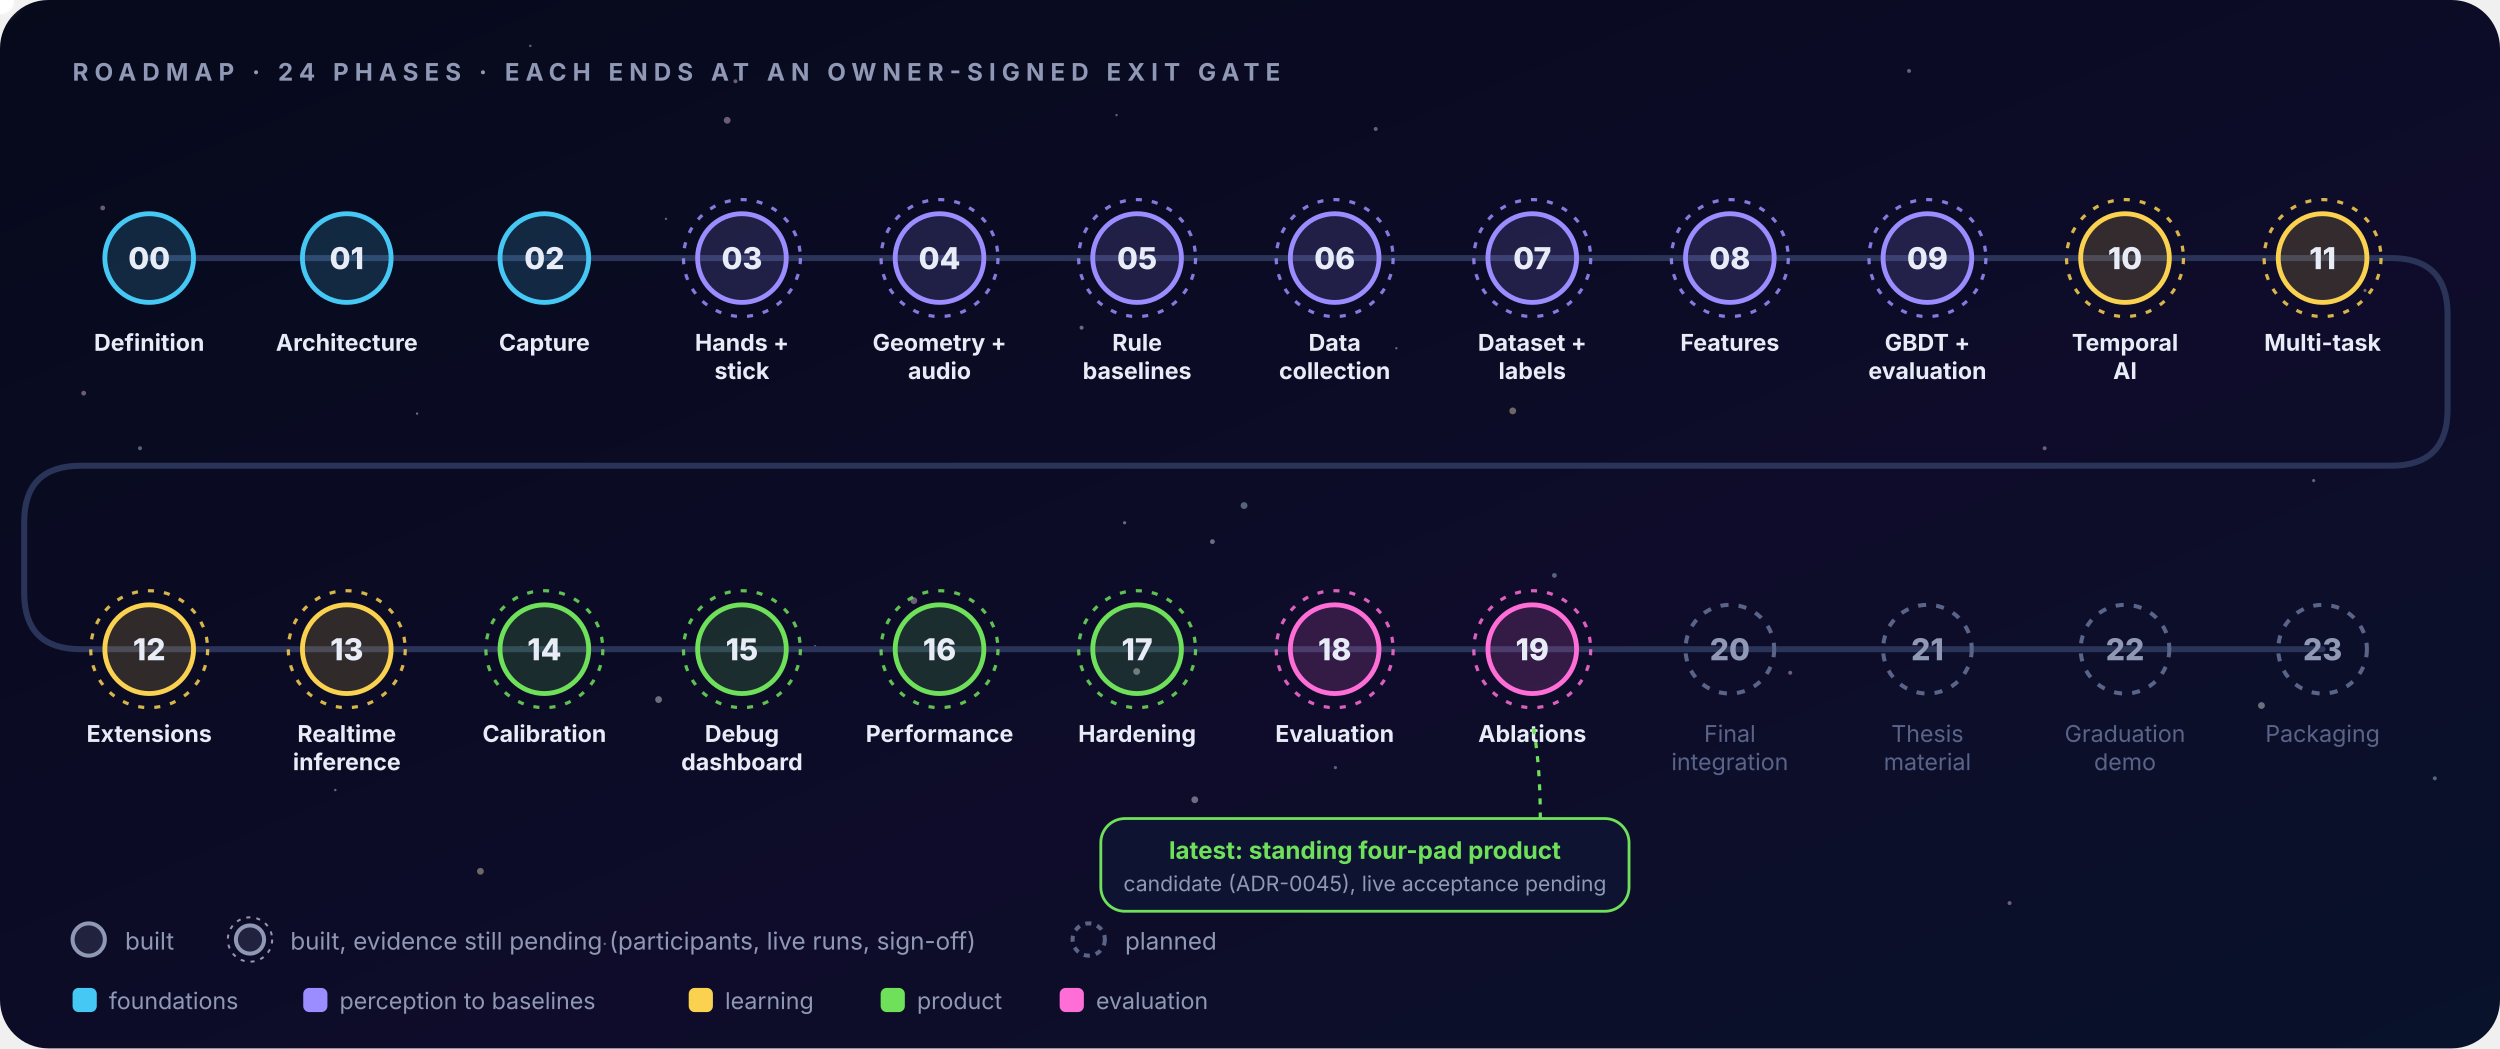
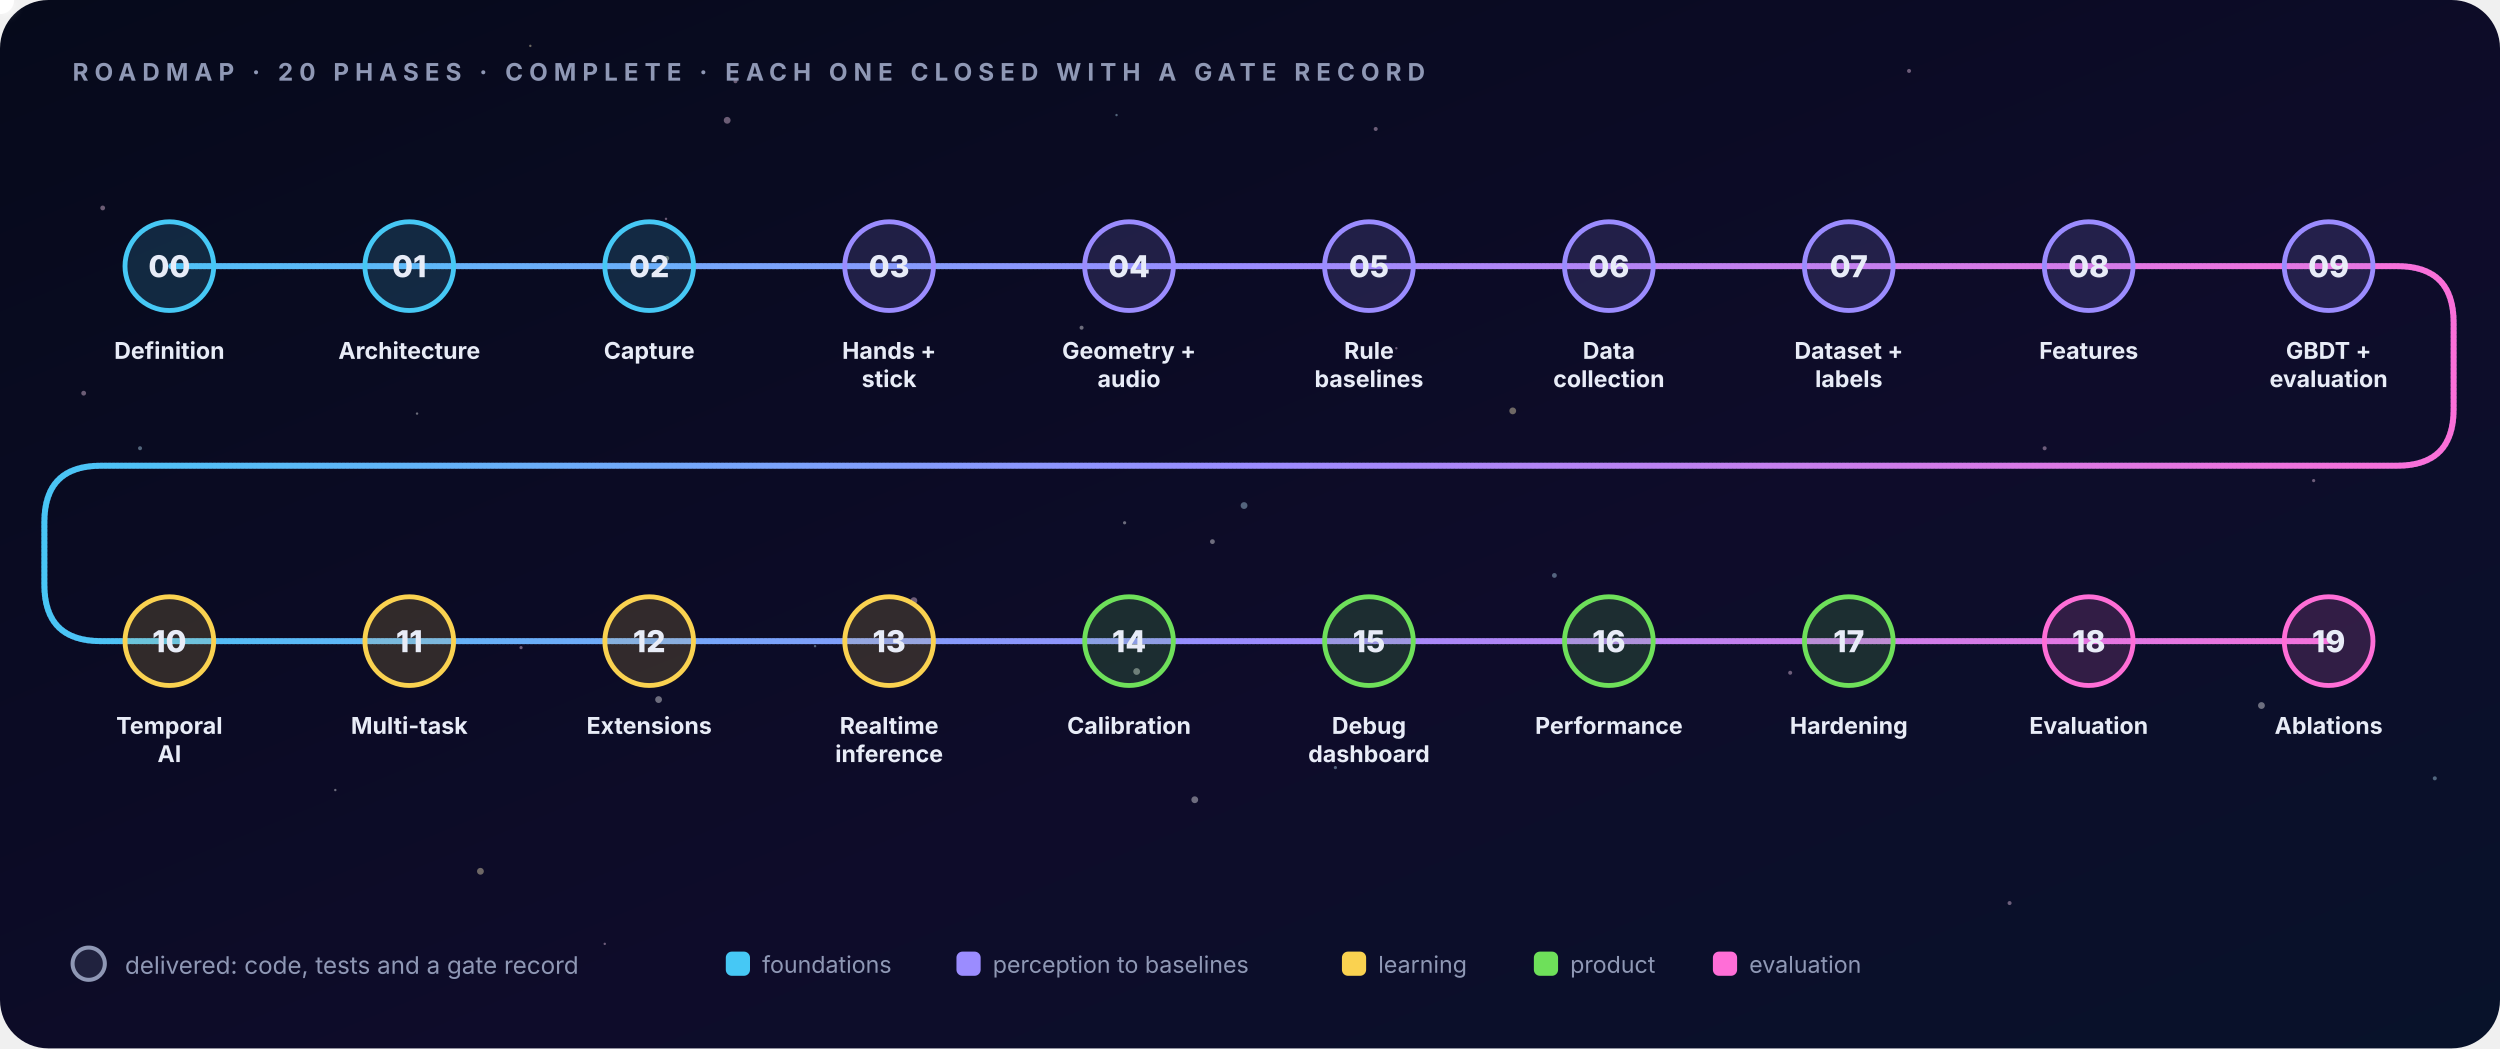
<svg xmlns="http://www.w3.org/2000/svg" width="1240" height="520" viewBox="0 0 1240 520" role="img" aria-labelledby="t d">
  <defs>
    <clipPath id="round">
      <rect width="1240" height="520" rx="24" />
    </clipPath>
    <linearGradient id="bg" x1="0" y1="0" x2="1" y2="1">
      <stop offset="0" stop-color="#060a1b" />
      <stop offset=".6" stop-color="#0e0c2a" />
      <stop offset="1" stop-color="#08122a" />
    </linearGradient>
    <filter id="dot" x="-300%" y="-300%" width="700%" height="700%">
      <feGaussianBlur stdDeviation="2.4" result="b" />
      <feMerge>
        <feMergeNode in="b" />
        <feMergeNode in="SourceGraphic" />
      </feMerge>
    </filter>
+     <linearGradient id="lit" gradientUnits="userSpaceOnUse" x1="0" y1="0" x2="1240" y2="0">
+       <stop offset="0" stop-color="#46c8f5" />
+       <stop offset=".5" stop-color="#9b8cff" />
+       <stop offset="1" stop-color="#ff6ed7" />
+     </linearGradient>
  </defs>
  <style>
text{font-family:'Segoe UI','SF Pro Display',Inter,system-ui,-apple-system,Roboto,'Helvetica Neue',Arial,sans-serif}
.mono{font-family:ui-monospace,'SF Mono','Cascadia Mono',Consolas,Menlo,'DejaVu Sans Mono',monospace}
.b{font-weight:700} .bb{font-weight:800}
@media (prefers-reduced-motion:reduce){*{animation:none!important}}
@keyframes tw{0%,100%{opacity:.18}50%{opacity:1}} .s{animation:tw 3s ease-in-out infinite;opacity:.4}</style>
  <rect x="0" y="0" width="1240" height="520" rx="24" fill="url(#bg)" />
  <g clip-path="url(#round)">
    <circle class="s" cx="404.27" cy="320.49" r="0.6" fill="#bfe9ff" style="animation-duration:3.07s;animation-delay:-0.93s" />
    <circle class="s" cx="330.34" cy="108.54" r="0.6" fill="#ffd6f5" style="animation-duration:4.16s;animation-delay:-3.03s" />
    <circle class="s" cx="1147.57" cy="238.38" r="0.8" fill="#ffd6f5" style="animation-duration:3.35s;animation-delay:-1s" />
    <circle class="s" cx="750.32" cy="203.8" r="1.7" fill="#fff2c2" style="animation-duration:2.83s;animation-delay:-0.89s" />
    <circle class="s" cx="553.8" cy="57.08" r="0.6" fill="#bfe9ff" style="animation-duration:3.02s;animation-delay:-0.89s" />
    <circle class="s" cx="996.75" cy="447.92" r="1" fill="#ffd6f5" style="animation-duration:3.18s;animation-delay:-0.1s" />
    <circle class="s" cx="263.04" cy="22.75" r="0.6" fill="#fff2c2" style="animation-duration:3.02s;animation-delay:-1.77s" />
    <circle class="s" cx="592.6" cy="396.67" r="1.7" fill="#ffffff" style="animation-duration:5s;animation-delay:-1.77s" />
    <circle class="s" cx="258.44" cy="321.23" r="0.8" fill="#ffd6f5" style="animation-duration:4.1s;animation-delay:-2.86s" />
    <circle class="s" cx="326.66" cy="346.99" r="1.7" fill="#ffffff" style="animation-duration:4.73s;animation-delay:-1.55s" />
    <circle class="s" cx="50.94" cy="103.14" r="1.2" fill="#ffd6f5" style="animation-duration:3.28s;animation-delay:-5.04s" />
    <circle class="s" cx="1173.05" cy="144.06" r="0.8" fill="#fff2c2" style="animation-duration:5.44s;animation-delay:-3s" />
    <circle class="s" cx="299.96" cy="468.15" r="0.6" fill="#ffd6f5" style="animation-duration:2.9s;animation-delay:-3.75s" />
    <circle class="s" cx="1014.14" cy="222.34" r="1" fill="#ffd6f5" style="animation-duration:3.23s;animation-delay:-3.21s" />
    <circle class="s" cx="770.98" cy="285.42" r="1.2" fill="#bfe9ff" style="animation-duration:2.22s;animation-delay:-5.09s" />
    <circle class="s" cx="563.78" cy="333.07" r="1.7" fill="#ffffff" style="animation-duration:5.48s;animation-delay:-5.71s" />
    <circle class="s" cx="69.46" cy="222.32" r="1" fill="#bfe9ff" style="animation-duration:3.02s;animation-delay:-3.59s" />
    <circle class="s" cx="1121.68" cy="349.94" r="1.7" fill="#ffffff" style="animation-duration:4.94s;animation-delay:-3.56s" />
    <circle class="s" cx="360.68" cy="59.67" r="1.7" fill="#ffd6f5" style="animation-duration:4.62s;animation-delay:-1.71s" />
    <circle class="s" cx="887.93" cy="333.69" r="1" fill="#ffd6f5" style="animation-duration:3.44s;animation-delay:-2.45s" />
    <circle class="s" cx="453.29" cy="297.92" r="1.7" fill="#ffd6f5" style="animation-duration:3.69s;animation-delay:-2.82s" />
    <circle class="s" cx="617.05" cy="250.75" r="1.7" fill="#bfe9ff" style="animation-duration:4.84s;animation-delay:-2.62s" />
    <circle class="s" cx="557.8" cy="259.3" r="0.8" fill="#ffffff" style="animation-duration:4.23s;animation-delay:-0.77s" />
    <circle class="s" cx="662.36" cy="380.73" r="0.8" fill="#bfe9ff" style="animation-duration:2.68s;animation-delay:-5.33s" />
    <circle class="s" cx="1207.66" cy="386.05" r="1" fill="#bfe9ff" style="animation-duration:2.67s;animation-delay:-2.89s" />
    <circle class="s" cx="166.31" cy="391.86" r="0.6" fill="#ffffff" style="animation-duration:5.39s;animation-delay:-2.88s" />
    <circle class="s" cx="41.5" cy="195.02" r="1.2" fill="#ffd6f5" style="animation-duration:2.56s;animation-delay:-1.64s" />
    <circle class="s" cx="692.58" cy="172.73" r="0.6" fill="#ffd6f5" style="animation-duration:4.54s;animation-delay:-2.18s" />
    <circle class="s" cx="238.29" cy="432.16" r="1.7" fill="#fff2c2" style="animation-duration:4.73s;animation-delay:-5.22s" />
    <circle class="s" cx="364.79" cy="40.31" r="1" fill="#ffd6f5" style="animation-duration:3.47s;animation-delay:-3.38s" />
    <circle class="s" cx="946.89" cy="35.18" r="1" fill="#ffd6f5" style="animation-duration:4.89s;animation-delay:-1.38s" />
    <circle class="s" cx="536.46" cy="162.54" r="1" fill="#ffffff" style="animation-duration:4.6s;animation-delay:-2.95s" />
    <circle class="s" cx="330.75" cy="128.1" r="1.2" fill="#fff2c2" style="animation-duration:4.92s;animation-delay:-4.47s" />
    <circle class="s" cx="682.35" cy="63.97" r="1" fill="#ffd6f5" style="animation-duration:5.3s;animation-delay:-4.81s" />
    <circle class="s" cx="601.36" cy="268.65" r="1.2" fill="#ffffff" style="animation-duration:5.17s;animation-delay:-1.52s" />
    <circle class="s" cx="206.86" cy="205.14" r="0.6" fill="#ffffff" style="animation-duration:2.2s;animation-delay:-5.18s" />
  </g>
-   <text x="36" y="40" font-size="12" fill="#8f98b5" text-anchor="start" class="b" letter-spacing="3">ROADMAP  ·  24 PHASES  ·  EACH ENDS AT AN OWNER-SIGNED EXIT GATE</text>
-   <path d="M74 128H1152H1186Q1214 128 1214 156V203.0Q1214 231.0 1186 231.0H40Q12 231.0 12 259.0V294Q12 322 40 322H74H1152" stroke="#2a3358" stroke-width="3" fill="none" stroke-linecap="round" stroke-linejoin="round" />
-   <circle cx="74" cy="128" r="22" fill="#46c8f5" fill-opacity=".16" stroke="#46c8f5" stroke-width="2.4" />
-   <text x="74" y="133.5" font-size="15" fill="#e8ecf7" text-anchor="middle" class="bb">00</text>
-   <text x="74" y="174" font-size="11.5" fill="#e8ecf7" text-anchor="middle" class="b">Definition</text>
-   <circle cx="172" cy="128" r="22" fill="#46c8f5" fill-opacity=".16" stroke="#46c8f5" stroke-width="2.4" />
-   <text x="172" y="133.5" font-size="15" fill="#e8ecf7" text-anchor="middle" class="bb">01</text>
-   <text x="172" y="174" font-size="11.5" fill="#e8ecf7" text-anchor="middle" class="b">Architecture</text>
-   <circle cx="270" cy="128" r="22" fill="#46c8f5" fill-opacity=".16" stroke="#46c8f5" stroke-width="2.4" />
-   <text x="270" y="133.5" font-size="15" fill="#e8ecf7" text-anchor="middle" class="bb">02</text>
-   <text x="270" y="174" font-size="11.5" fill="#e8ecf7" text-anchor="middle" class="b">Capture</text>
-   <circle cx="368" cy="128" r="22" fill="#9b8cff" fill-opacity=".16" stroke="#9b8cff" stroke-width="2.4" />
-   <circle cx="368" cy="128" r="29" fill="none" stroke="#9b8cff" stroke-width="1.6" stroke-dasharray="3 5" opacity=".85">
-     <animateTransform attributeName="transform" type="rotate" from="0 368 128" to="360 368 128" dur="14s" repeatCount="indefinite" />
-   </circle>
-   <text x="368" y="133.5" font-size="15" fill="#e8ecf7" text-anchor="middle" class="bb">03</text>
-   <text x="368" y="174" font-size="11.5" fill="#e8ecf7" text-anchor="middle" class="b">Hands +</text>
-   <text x="368" y="188" font-size="11.5" fill="#e8ecf7" text-anchor="middle" class="b">stick</text>
-   <circle cx="466" cy="128" r="22" fill="#9b8cff" fill-opacity=".16" stroke="#9b8cff" stroke-width="2.4" />
-   <circle cx="466" cy="128" r="29" fill="none" stroke="#9b8cff" stroke-width="1.6" stroke-dasharray="3 5" opacity=".85">
-     <animateTransform attributeName="transform" type="rotate" from="0 466 128" to="360 466 128" dur="14s" repeatCount="indefinite" />
-   </circle>
-   <text x="466" y="133.5" font-size="15" fill="#e8ecf7" text-anchor="middle" class="bb">04</text>
-   <text x="466" y="174" font-size="11.5" fill="#e8ecf7" text-anchor="middle" class="b">Geometry +</text>
-   <text x="466" y="188" font-size="11.5" fill="#e8ecf7" text-anchor="middle" class="b">audio</text>
-   <circle cx="564" cy="128" r="22" fill="#9b8cff" fill-opacity=".16" stroke="#9b8cff" stroke-width="2.4" />
-   <circle cx="564" cy="128" r="29" fill="none" stroke="#9b8cff" stroke-width="1.6" stroke-dasharray="3 5" opacity=".85">
-     <animateTransform attributeName="transform" type="rotate" from="0 564 128" to="360 564 128" dur="14s" repeatCount="indefinite" />
-   </circle>
-   <text x="564" y="133.5" font-size="15" fill="#e8ecf7" text-anchor="middle" class="bb">05</text>
-   <text x="564" y="174" font-size="11.5" fill="#e8ecf7" text-anchor="middle" class="b">Rule</text>
-   <text x="564" y="188" font-size="11.5" fill="#e8ecf7" text-anchor="middle" class="b">baselines</text>
-   <circle cx="662" cy="128" r="22" fill="#9b8cff" fill-opacity=".16" stroke="#9b8cff" stroke-width="2.4" />
-   <circle cx="662" cy="128" r="29" fill="none" stroke="#9b8cff" stroke-width="1.6" stroke-dasharray="3 5" opacity=".85">
-     <animateTransform attributeName="transform" type="rotate" from="0 662 128" to="360 662 128" dur="14s" repeatCount="indefinite" />
-   </circle>
-   <text x="662" y="133.5" font-size="15" fill="#e8ecf7" text-anchor="middle" class="bb">06</text>
-   <text x="662" y="174" font-size="11.5" fill="#e8ecf7" text-anchor="middle" class="b">Data</text>
-   <text x="662" y="188" font-size="11.5" fill="#e8ecf7" text-anchor="middle" class="b">collection</text>
-   <circle cx="760" cy="128" r="22" fill="#9b8cff" fill-opacity=".16" stroke="#9b8cff" stroke-width="2.4" />
-   <circle cx="760" cy="128" r="29" fill="none" stroke="#9b8cff" stroke-width="1.6" stroke-dasharray="3 5" opacity=".85">
-     <animateTransform attributeName="transform" type="rotate" from="0 760 128" to="360 760 128" dur="14s" repeatCount="indefinite" />
-   </circle>
-   <text x="760" y="133.5" font-size="15" fill="#e8ecf7" text-anchor="middle" class="bb">07</text>
-   <text x="760" y="174" font-size="11.5" fill="#e8ecf7" text-anchor="middle" class="b">Dataset +</text>
-   <text x="760" y="188" font-size="11.5" fill="#e8ecf7" text-anchor="middle" class="b">labels</text>
-   <circle cx="858" cy="128" r="22" fill="#9b8cff" fill-opacity=".16" stroke="#9b8cff" stroke-width="2.4" />
-   <circle cx="858" cy="128" r="29" fill="none" stroke="#9b8cff" stroke-width="1.6" stroke-dasharray="3 5" opacity=".85">
-     <animateTransform attributeName="transform" type="rotate" from="0 858 128" to="360 858 128" dur="14s" repeatCount="indefinite" />
-   </circle>
-   <text x="858" y="133.5" font-size="15" fill="#e8ecf7" text-anchor="middle" class="bb">08</text>
-   <text x="858" y="174" font-size="11.5" fill="#e8ecf7" text-anchor="middle" class="b">Features</text>
-   <circle cx="956" cy="128" r="22" fill="#9b8cff" fill-opacity=".16" stroke="#9b8cff" stroke-width="2.4" />
-   <circle cx="956" cy="128" r="29" fill="none" stroke="#9b8cff" stroke-width="1.6" stroke-dasharray="3 5" opacity=".85">
-     <animateTransform attributeName="transform" type="rotate" from="0 956 128" to="360 956 128" dur="14s" repeatCount="indefinite" />
-   </circle>
-   <text x="956" y="133.5" font-size="15" fill="#e8ecf7" text-anchor="middle" class="bb">09</text>
-   <text x="956" y="174" font-size="11.5" fill="#e8ecf7" text-anchor="middle" class="b">GBDT +</text>
-   <text x="956" y="188" font-size="11.5" fill="#e8ecf7" text-anchor="middle" class="b">evaluation</text>
-   <circle cx="1054" cy="128" r="22" fill="#fad250" fill-opacity=".16" stroke="#fad250" stroke-width="2.4" />
-   <circle cx="1054" cy="128" r="29" fill="none" stroke="#fad250" stroke-width="1.6" stroke-dasharray="3 5" opacity=".85">
-     <animateTransform attributeName="transform" type="rotate" from="0 1054 128" to="360 1054 128" dur="14s" repeatCount="indefinite" />
-   </circle>
-   <text x="1054" y="133.5" font-size="15" fill="#e8ecf7" text-anchor="middle" class="bb">10</text>
-   <text x="1054" y="174" font-size="11.5" fill="#e8ecf7" text-anchor="middle" class="b">Temporal</text>
-   <text x="1054" y="188" font-size="11.5" fill="#e8ecf7" text-anchor="middle" class="b">AI</text>
-   <circle cx="1152" cy="128" r="22" fill="#fad250" fill-opacity=".16" stroke="#fad250" stroke-width="2.4" />
-   <circle cx="1152" cy="128" r="29" fill="none" stroke="#fad250" stroke-width="1.6" stroke-dasharray="3 5" opacity=".85">
-     <animateTransform attributeName="transform" type="rotate" from="0 1152 128" to="360 1152 128" dur="14s" repeatCount="indefinite" />
-   </circle>
-   <text x="1152" y="133.5" font-size="15" fill="#e8ecf7" text-anchor="middle" class="bb">11</text>
-   <text x="1152" y="174" font-size="11.5" fill="#e8ecf7" text-anchor="middle" class="b">Multi-task</text>
-   <circle cx="74" cy="322" r="22" fill="#fad250" fill-opacity=".16" stroke="#fad250" stroke-width="2.4" />
-   <circle cx="74" cy="322" r="29" fill="none" stroke="#fad250" stroke-width="1.6" stroke-dasharray="3 5" opacity=".85">
-     <animateTransform attributeName="transform" type="rotate" from="0 74 322" to="360 74 322" dur="14s" repeatCount="indefinite" />
-   </circle>
-   <text x="74" y="327.5" font-size="15" fill="#e8ecf7" text-anchor="middle" class="bb">12</text>
-   <text x="74" y="368" font-size="11.5" fill="#e8ecf7" text-anchor="middle" class="b">Extensions</text>
-   <circle cx="172" cy="322" r="22" fill="#fad250" fill-opacity=".16" stroke="#fad250" stroke-width="2.4" />
-   <circle cx="172" cy="322" r="29" fill="none" stroke="#fad250" stroke-width="1.6" stroke-dasharray="3 5" opacity=".85">
-     <animateTransform attributeName="transform" type="rotate" from="0 172 322" to="360 172 322" dur="14s" repeatCount="indefinite" />
-   </circle>
-   <text x="172" y="327.5" font-size="15" fill="#e8ecf7" text-anchor="middle" class="bb">13</text>
-   <text x="172" y="368" font-size="11.5" fill="#e8ecf7" text-anchor="middle" class="b">Realtime</text>
-   <text x="172" y="382" font-size="11.5" fill="#e8ecf7" text-anchor="middle" class="b">inference</text>
-   <circle cx="270" cy="322" r="22" fill="#6ee05a" fill-opacity=".16" stroke="#6ee05a" stroke-width="2.4" />
-   <circle cx="270" cy="322" r="29" fill="none" stroke="#6ee05a" stroke-width="1.6" stroke-dasharray="3 5" opacity=".85">
-     <animateTransform attributeName="transform" type="rotate" from="0 270 322" to="360 270 322" dur="14s" repeatCount="indefinite" />
-   </circle>
-   <text x="270" y="327.5" font-size="15" fill="#e8ecf7" text-anchor="middle" class="bb">14</text>
-   <text x="270" y="368" font-size="11.5" fill="#e8ecf7" text-anchor="middle" class="b">Calibration</text>
-   <circle cx="368" cy="322" r="22" fill="#6ee05a" fill-opacity=".16" stroke="#6ee05a" stroke-width="2.4" />
-   <circle cx="368" cy="322" r="29" fill="none" stroke="#6ee05a" stroke-width="1.6" stroke-dasharray="3 5" opacity=".85">
-     <animateTransform attributeName="transform" type="rotate" from="0 368 322" to="360 368 322" dur="14s" repeatCount="indefinite" />
-   </circle>
-   <text x="368" y="327.5" font-size="15" fill="#e8ecf7" text-anchor="middle" class="bb">15</text>
-   <text x="368" y="368" font-size="11.5" fill="#e8ecf7" text-anchor="middle" class="b">Debug</text>
-   <text x="368" y="382" font-size="11.5" fill="#e8ecf7" text-anchor="middle" class="b">dashboard</text>
-   <circle cx="466" cy="322" r="22" fill="#6ee05a" fill-opacity=".16" stroke="#6ee05a" stroke-width="2.4" />
-   <circle cx="466" cy="322" r="29" fill="none" stroke="#6ee05a" stroke-width="1.6" stroke-dasharray="3 5" opacity=".85">
-     <animateTransform attributeName="transform" type="rotate" from="0 466 322" to="360 466 322" dur="14s" repeatCount="indefinite" />
-   </circle>
-   <text x="466" y="327.5" font-size="15" fill="#e8ecf7" text-anchor="middle" class="bb">16</text>
-   <text x="466" y="368" font-size="11.5" fill="#e8ecf7" text-anchor="middle" class="b">Performance</text>
-   <circle cx="564" cy="322" r="22" fill="#6ee05a" fill-opacity=".16" stroke="#6ee05a" stroke-width="2.4" />
-   <circle cx="564" cy="322" r="29" fill="none" stroke="#6ee05a" stroke-width="1.6" stroke-dasharray="3 5" opacity=".85">
-     <animateTransform attributeName="transform" type="rotate" from="0 564 322" to="360 564 322" dur="14s" repeatCount="indefinite" />
-   </circle>
-   <text x="564" y="327.5" font-size="15" fill="#e8ecf7" text-anchor="middle" class="bb">17</text>
-   <text x="564" y="368" font-size="11.5" fill="#e8ecf7" text-anchor="middle" class="b">Hardening</text>
-   <circle cx="662" cy="322" r="22" fill="#ff6ed7" fill-opacity=".16" stroke="#ff6ed7" stroke-width="2.4" />
-   <circle cx="662" cy="322" r="29" fill="none" stroke="#ff6ed7" stroke-width="1.6" stroke-dasharray="3 5" opacity=".85">
-     <animateTransform attributeName="transform" type="rotate" from="0 662 322" to="360 662 322" dur="14s" repeatCount="indefinite" />
-   </circle>
-   <text x="662" y="327.5" font-size="15" fill="#e8ecf7" text-anchor="middle" class="bb">18</text>
-   <text x="662" y="368" font-size="11.5" fill="#e8ecf7" text-anchor="middle" class="b">Evaluation</text>
-   <circle cx="760" cy="322" r="22" fill="#ff6ed7" fill-opacity=".16" stroke="#ff6ed7" stroke-width="2.4" />
-   <circle cx="760" cy="322" r="29" fill="none" stroke="#ff6ed7" stroke-width="1.6" stroke-dasharray="3 5" opacity=".85">
-     <animateTransform attributeName="transform" type="rotate" from="0 760 322" to="360 760 322" dur="14s" repeatCount="indefinite" />
-   </circle>
-   <text x="760" y="327.5" font-size="15" fill="#e8ecf7" text-anchor="middle" class="bb">19</text>
-   <text x="760" y="368" font-size="11.5" fill="#e8ecf7" text-anchor="middle" class="b">Ablations</text>
-   <circle cx="858" cy="322" r="22" fill="none" stroke="#5a6488" stroke-width="2" stroke-dasharray="4 5">
-     <animate attributeName="opacity" values=".45;.9;.45" dur="3.6s" begin="0s" repeatCount="indefinite" />
-   </circle>
-   <text x="858" y="327.5" font-size="15" fill="#8f98b5" text-anchor="middle" class="bb">20</text>
-   <text x="858" y="368" font-size="11.5" fill="#5a6488" text-anchor="middle">Final</text>
-   <text x="858" y="382" font-size="11.5" fill="#5a6488" text-anchor="middle">integration</text>
-   <circle cx="956" cy="322" r="22" fill="none" stroke="#5a6488" stroke-width="2" stroke-dasharray="4 5">
-     <animate attributeName="opacity" values=".45;.9;.45" dur="3.6s" begin="0.5s" repeatCount="indefinite" />
-   </circle>
-   <text x="956" y="327.5" font-size="15" fill="#8f98b5" text-anchor="middle" class="bb">21</text>
-   <text x="956" y="368" font-size="11.5" fill="#5a6488" text-anchor="middle">Thesis</text>
-   <text x="956" y="382" font-size="11.5" fill="#5a6488" text-anchor="middle">material</text>
-   <circle cx="1054" cy="322" r="22" fill="none" stroke="#5a6488" stroke-width="2" stroke-dasharray="4 5">
-     <animate attributeName="opacity" values=".45;.9;.45" dur="3.6s" begin="1s" repeatCount="indefinite" />
-   </circle>
-   <text x="1054" y="327.5" font-size="15" fill="#8f98b5" text-anchor="middle" class="bb">22</text>
-   <text x="1054" y="368" font-size="11.5" fill="#5a6488" text-anchor="middle">Graduation</text>
-   <text x="1054" y="382" font-size="11.5" fill="#5a6488" text-anchor="middle">demo</text>
-   <circle cx="1152" cy="322" r="22" fill="none" stroke="#5a6488" stroke-width="2" stroke-dasharray="4 5">
-     <animate attributeName="opacity" values=".45;.9;.45" dur="3.6s" begin="1.5s" repeatCount="indefinite" />
-   </circle>
-   <text x="1152" y="327.5" font-size="15" fill="#8f98b5" text-anchor="middle" class="bb">23</text>
-   <text x="1152" y="368" font-size="11.5" fill="#5a6488" text-anchor="middle">Packaging</text>
+   <text x="36" y="40" font-size="12" fill="#8f98b5" text-anchor="start" class="b" letter-spacing="3">ROADMAP  ·  20 PHASES  ·  COMPLETE  ·  EACH ONE CLOSED WITH A GATE RECORD</text>
+   <path d="M84 132H1155H1189Q1217 132 1217 160V203.0Q1217 231.0 1189 231.0H50Q22 231.0 22 259.0V290Q22 318 50 318H84H1155" stroke="#2a3358" stroke-width="3" fill="none" stroke-linecap="round" stroke-linejoin="round" />
+   <path d="M84 132H1155H1189Q1217 132 1217 160V203.0Q1217 231.0 1189 231.0H50Q22 231.0 22 259.0V290Q22 318 50 318H84H1155" stroke="url(#lit)" stroke-width="3" fill="none" stroke-linecap="round" stroke-linejoin="round" pathLength="1" stroke-dasharray="1 1" stroke-dashoffset="1">
+     <animate attributeName="stroke-dashoffset" dur="16s" repeatCount="indefinite" keyTimes="0;.7;.97;1" values="1;0;0;1" />
+   </path>
+   <circle cx="84" cy="132" r="22" fill="#46c8f5" fill-opacity=".16" stroke="#46c8f5" stroke-width="2.4" />
+   <circle cx="84" cy="132" r="22" fill="#46c8f5" fill-opacity=".42" opacity="0">
+     <animate attributeName="opacity" dur="16s" repeatCount="indefinite" keyTimes="0;0;0.02;0.97;0.99;1" values="0;0;1;1;0;0" />
+   </circle>
+   <circle cx="84" cy="132" r="22" fill="none" stroke="#46c8f5" stroke-width="2" opacity="0">
+     <animate attributeName="r" dur="16s" repeatCount="indefinite" keyTimes="0;0;0;0.06;1" values="22;22;22;40;40" />
+     <animate attributeName="opacity" dur="16s" repeatCount="indefinite" keyTimes="0;0;0;0.06;1" values="0;0;0.9;0;0" />
+   </circle>
+   <text x="84" y="137.5" font-size="15" fill="#e8ecf7" text-anchor="middle" class="bb">00</text>
+   <text x="84" y="178" font-size="11.5" fill="#e8ecf7" text-anchor="middle" class="b">Definition</text>
+   <circle cx="203" cy="132" r="22" fill="#46c8f5" fill-opacity=".16" stroke="#46c8f5" stroke-width="2.4" />
+   <circle cx="203" cy="132" r="22" fill="#46c8f5" fill-opacity=".42" opacity="0">
+     <animate attributeName="opacity" dur="16s" repeatCount="indefinite" keyTimes="0;0.02;0.04;0.97;0.99;1" values="0;0;1;1;0;0" />
+   </circle>
+   <circle cx="203" cy="132" r="22" fill="none" stroke="#46c8f5" stroke-width="2" opacity="0">
+     <animate attributeName="r" dur="16s" repeatCount="indefinite" keyTimes="0;0.02;0.02;0.08;1" values="22;22;22;40;40" />
+     <animate attributeName="opacity" dur="16s" repeatCount="indefinite" keyTimes="0;0.02;0.02;0.08;1" values="0;0;0.9;0;0" />
+   </circle>
+   <text x="203" y="137.5" font-size="15" fill="#e8ecf7" text-anchor="middle" class="bb">01</text>
+   <text x="203" y="178" font-size="11.5" fill="#e8ecf7" text-anchor="middle" class="b">Architecture</text>
+   <circle cx="322" cy="132" r="22" fill="#46c8f5" fill-opacity=".16" stroke="#46c8f5" stroke-width="2.4" />
+   <circle cx="322" cy="132" r="22" fill="#46c8f5" fill-opacity=".42" opacity="0">
+     <animate attributeName="opacity" dur="16s" repeatCount="indefinite" keyTimes="0;0.05;0.07;0.97;0.99;1" values="0;0;1;1;0;0" />
+   </circle>
+   <circle cx="322" cy="132" r="22" fill="none" stroke="#46c8f5" stroke-width="2" opacity="0">
+     <animate attributeName="r" dur="16s" repeatCount="indefinite" keyTimes="0;0.05;0.05;0.1;1" values="22;22;22;40;40" />
+     <animate attributeName="opacity" dur="16s" repeatCount="indefinite" keyTimes="0;0.05;0.05;0.1;1" values="0;0;0.9;0;0" />
+   </circle>
+   <text x="322" y="137.5" font-size="15" fill="#e8ecf7" text-anchor="middle" class="bb">02</text>
+   <text x="322" y="178" font-size="11.5" fill="#e8ecf7" text-anchor="middle" class="b">Capture</text>
+   <circle cx="441" cy="132" r="22" fill="#9b8cff" fill-opacity=".16" stroke="#9b8cff" stroke-width="2.4" />
+   <circle cx="441" cy="132" r="22" fill="#9b8cff" fill-opacity=".42" opacity="0">
+     <animate attributeName="opacity" dur="16s" repeatCount="indefinite" keyTimes="0;0.07;0.09;0.97;0.99;1" values="0;0;1;1;0;0" />
+   </circle>
+   <circle cx="441" cy="132" r="22" fill="none" stroke="#9b8cff" stroke-width="2" opacity="0">
+     <animate attributeName="r" dur="16s" repeatCount="indefinite" keyTimes="0;0.07;0.07;0.13;1" values="22;22;22;40;40" />
+     <animate attributeName="opacity" dur="16s" repeatCount="indefinite" keyTimes="0;0.07;0.07;0.13;1" values="0;0;0.9;0;0" />
+   </circle>
+   <text x="441" y="137.5" font-size="15" fill="#e8ecf7" text-anchor="middle" class="bb">03</text>
+   <text x="441" y="178" font-size="11.5" fill="#e8ecf7" text-anchor="middle" class="b">Hands +</text>
+   <text x="441" y="192" font-size="11.5" fill="#e8ecf7" text-anchor="middle" class="b">stick</text>
+   <circle cx="560" cy="132" r="22" fill="#9b8cff" fill-opacity=".16" stroke="#9b8cff" stroke-width="2.4" />
+   <circle cx="560" cy="132" r="22" fill="#9b8cff" fill-opacity=".42" opacity="0">
+     <animate attributeName="opacity" dur="16s" repeatCount="indefinite" keyTimes="0;0.09;0.11;0.97;0.99;1" values="0;0;1;1;0;0" />
+   </circle>
+   <circle cx="560" cy="132" r="22" fill="none" stroke="#9b8cff" stroke-width="2" opacity="0">
+     <animate attributeName="r" dur="16s" repeatCount="indefinite" keyTimes="0;0.09;0.09;0.15;1" values="22;22;22;40;40" />
+     <animate attributeName="opacity" dur="16s" repeatCount="indefinite" keyTimes="0;0.09;0.09;0.15;1" values="0;0;0.9;0;0" />
+   </circle>
+   <text x="560" y="137.5" font-size="15" fill="#e8ecf7" text-anchor="middle" class="bb">04</text>
+   <text x="560" y="178" font-size="11.5" fill="#e8ecf7" text-anchor="middle" class="b">Geometry +</text>
+   <text x="560" y="192" font-size="11.5" fill="#e8ecf7" text-anchor="middle" class="b">audio</text>
+   <circle cx="679" cy="132" r="22" fill="#9b8cff" fill-opacity=".16" stroke="#9b8cff" stroke-width="2.4" />
+   <circle cx="679" cy="132" r="22" fill="#9b8cff" fill-opacity=".42" opacity="0">
+     <animate attributeName="opacity" dur="16s" repeatCount="indefinite" keyTimes="0;0.12;0.13;0.97;0.99;1" values="0;0;1;1;0;0" />
+   </circle>
+   <circle cx="679" cy="132" r="22" fill="none" stroke="#9b8cff" stroke-width="2" opacity="0">
+     <animate attributeName="r" dur="16s" repeatCount="indefinite" keyTimes="0;0.12;0.12;0.17;1" values="22;22;22;40;40" />
+     <animate attributeName="opacity" dur="16s" repeatCount="indefinite" keyTimes="0;0.12;0.12;0.17;1" values="0;0;0.9;0;0" />
+   </circle>
+   <text x="679" y="137.5" font-size="15" fill="#e8ecf7" text-anchor="middle" class="bb">05</text>
+   <text x="679" y="178" font-size="11.5" fill="#e8ecf7" text-anchor="middle" class="b">Rule</text>
+   <text x="679" y="192" font-size="11.5" fill="#e8ecf7" text-anchor="middle" class="b">baselines</text>
+   <circle cx="798" cy="132" r="22" fill="#9b8cff" fill-opacity=".16" stroke="#9b8cff" stroke-width="2.4" />
+   <circle cx="798" cy="132" r="22" fill="#9b8cff" fill-opacity=".42" opacity="0">
+     <animate attributeName="opacity" dur="16s" repeatCount="indefinite" keyTimes="0;0.14;0.16;0.97;0.99;1" values="0;0;1;1;0;0" />
+   </circle>
+   <circle cx="798" cy="132" r="22" fill="none" stroke="#9b8cff" stroke-width="2" opacity="0">
+     <animate attributeName="r" dur="16s" repeatCount="indefinite" keyTimes="0;0.14;0.14;0.2;1" values="22;22;22;40;40" />
+     <animate attributeName="opacity" dur="16s" repeatCount="indefinite" keyTimes="0;0.14;0.14;0.2;1" values="0;0;0.9;0;0" />
+   </circle>
+   <text x="798" y="137.5" font-size="15" fill="#e8ecf7" text-anchor="middle" class="bb">06</text>
+   <text x="798" y="178" font-size="11.5" fill="#e8ecf7" text-anchor="middle" class="b">Data</text>
+   <text x="798" y="192" font-size="11.5" fill="#e8ecf7" text-anchor="middle" class="b">collection</text>
+   <circle cx="917" cy="132" r="22" fill="#9b8cff" fill-opacity=".16" stroke="#9b8cff" stroke-width="2.4" />
+   <circle cx="917" cy="132" r="22" fill="#9b8cff" fill-opacity=".42" opacity="0">
+     <animate attributeName="opacity" dur="16s" repeatCount="indefinite" keyTimes="0;0.16;0.18;0.97;0.99;1" values="0;0;1;1;0;0" />
+   </circle>
+   <circle cx="917" cy="132" r="22" fill="none" stroke="#9b8cff" stroke-width="2" opacity="0">
+     <animate attributeName="r" dur="16s" repeatCount="indefinite" keyTimes="0;0.16;0.16;0.22;1" values="22;22;22;40;40" />
+     <animate attributeName="opacity" dur="16s" repeatCount="indefinite" keyTimes="0;0.16;0.16;0.22;1" values="0;0;0.9;0;0" />
+   </circle>
+   <text x="917" y="137.5" font-size="15" fill="#e8ecf7" text-anchor="middle" class="bb">07</text>
+   <text x="917" y="178" font-size="11.5" fill="#e8ecf7" text-anchor="middle" class="b">Dataset +</text>
+   <text x="917" y="192" font-size="11.5" fill="#e8ecf7" text-anchor="middle" class="b">labels</text>
+   <circle cx="1036" cy="132" r="22" fill="#9b8cff" fill-opacity=".16" stroke="#9b8cff" stroke-width="2.4" />
+   <circle cx="1036" cy="132" r="22" fill="#9b8cff" fill-opacity=".42" opacity="0">
+     <animate attributeName="opacity" dur="16s" repeatCount="indefinite" keyTimes="0;0.19;0.2;0.97;0.99;1" values="0;0;1;1;0;0" />
+   </circle>
+   <circle cx="1036" cy="132" r="22" fill="none" stroke="#9b8cff" stroke-width="2" opacity="0">
+     <animate attributeName="r" dur="16s" repeatCount="indefinite" keyTimes="0;0.18;0.19;0.24;1" values="22;22;22;40;40" />
+     <animate attributeName="opacity" dur="16s" repeatCount="indefinite" keyTimes="0;0.18;0.19;0.24;1" values="0;0;0.9;0;0" />
+   </circle>
+   <text x="1036" y="137.5" font-size="15" fill="#e8ecf7" text-anchor="middle" class="bb">08</text>
+   <text x="1036" y="178" font-size="11.5" fill="#e8ecf7" text-anchor="middle" class="b">Features</text>
+   <circle cx="1155" cy="132" r="22" fill="#9b8cff" fill-opacity=".16" stroke="#9b8cff" stroke-width="2.4" />
+   <circle cx="1155" cy="132" r="22" fill="#9b8cff" fill-opacity=".42" opacity="0">
+     <animate attributeName="opacity" dur="16s" repeatCount="indefinite" keyTimes="0;0.21;0.23;0.97;0.99;1" values="0;0;1;1;0;0" />
+   </circle>
+   <circle cx="1155" cy="132" r="22" fill="none" stroke="#9b8cff" stroke-width="2" opacity="0">
+     <animate attributeName="r" dur="16s" repeatCount="indefinite" keyTimes="0;0.21;0.21;0.26;1" values="22;22;22;40;40" />
+     <animate attributeName="opacity" dur="16s" repeatCount="indefinite" keyTimes="0;0.21;0.21;0.26;1" values="0;0;0.9;0;0" />
+   </circle>
+   <text x="1155" y="137.5" font-size="15" fill="#e8ecf7" text-anchor="middle" class="bb">09</text>
+   <text x="1155" y="178" font-size="11.5" fill="#e8ecf7" text-anchor="middle" class="b">GBDT +</text>
+   <text x="1155" y="192" font-size="11.5" fill="#e8ecf7" text-anchor="middle" class="b">evaluation</text>
+   <circle cx="84" cy="318" r="22" fill="#fad250" fill-opacity=".16" stroke="#fad250" stroke-width="2.4" />
+   <circle cx="84" cy="318" r="22" fill="#fad250" fill-opacity=".42" opacity="0">
+     <animate attributeName="opacity" dur="16s" repeatCount="indefinite" keyTimes="0;0.49;0.51;0.97;0.99;1" values="0;0;1;1;0;0" />
+   </circle>
+   <circle cx="84" cy="318" r="22" fill="none" stroke="#fad250" stroke-width="2" opacity="0">
+     <animate attributeName="r" dur="16s" repeatCount="indefinite" keyTimes="0;0.49;0.49;0.55;1" values="22;22;22;40;40" />
+     <animate attributeName="opacity" dur="16s" repeatCount="indefinite" keyTimes="0;0.49;0.49;0.55;1" values="0;0;0.9;0;0" />
+   </circle>
+   <text x="84" y="323.5" font-size="15" fill="#e8ecf7" text-anchor="middle" class="bb">10</text>
+   <text x="84" y="364" font-size="11.5" fill="#e8ecf7" text-anchor="middle" class="b">Temporal</text>
+   <text x="84" y="378" font-size="11.5" fill="#e8ecf7" text-anchor="middle" class="b">AI</text>
+   <circle cx="203" cy="318" r="22" fill="#fad250" fill-opacity=".16" stroke="#fad250" stroke-width="2.4" />
+   <circle cx="203" cy="318" r="22" fill="#fad250" fill-opacity=".42" opacity="0">
+     <animate attributeName="opacity" dur="16s" repeatCount="indefinite" keyTimes="0;0.51;0.53;0.97;0.99;1" values="0;0;1;1;0;0" />
+   </circle>
+   <circle cx="203" cy="318" r="22" fill="none" stroke="#fad250" stroke-width="2" opacity="0">
+     <animate attributeName="r" dur="16s" repeatCount="indefinite" keyTimes="0;0.51;0.51;0.57;1" values="22;22;22;40;40" />
+     <animate attributeName="opacity" dur="16s" repeatCount="indefinite" keyTimes="0;0.51;0.51;0.57;1" values="0;0;0.9;0;0" />
+   </circle>
+   <text x="203" y="323.5" font-size="15" fill="#e8ecf7" text-anchor="middle" class="bb">11</text>
+   <text x="203" y="364" font-size="11.5" fill="#e8ecf7" text-anchor="middle" class="b">Multi-task</text>
+   <circle cx="322" cy="318" r="22" fill="#fad250" fill-opacity=".16" stroke="#fad250" stroke-width="2.4" />
+   <circle cx="322" cy="318" r="22" fill="#fad250" fill-opacity=".42" opacity="0">
+     <animate attributeName="opacity" dur="16s" repeatCount="indefinite" keyTimes="0;0.54;0.56;0.97;0.99;1" values="0;0;1;1;0;0" />
+   </circle>
+   <circle cx="322" cy="318" r="22" fill="none" stroke="#fad250" stroke-width="2" opacity="0">
+     <animate attributeName="r" dur="16s" repeatCount="indefinite" keyTimes="0;0.54;0.54;0.59;1" values="22;22;22;40;40" />
+     <animate attributeName="opacity" dur="16s" repeatCount="indefinite" keyTimes="0;0.54;0.54;0.59;1" values="0;0;0.9;0;0" />
+   </circle>
+   <text x="322" y="323.5" font-size="15" fill="#e8ecf7" text-anchor="middle" class="bb">12</text>
+   <text x="322" y="364" font-size="11.5" fill="#e8ecf7" text-anchor="middle" class="b">Extensions</text>
+   <circle cx="441" cy="318" r="22" fill="#fad250" fill-opacity=".16" stroke="#fad250" stroke-width="2.4" />
+   <circle cx="441" cy="318" r="22" fill="#fad250" fill-opacity=".42" opacity="0">
+     <animate attributeName="opacity" dur="16s" repeatCount="indefinite" keyTimes="0;0.56;0.58;0.97;0.99;1" values="0;0;1;1;0;0" />
+   </circle>
+   <circle cx="441" cy="318" r="22" fill="none" stroke="#fad250" stroke-width="2" opacity="0">
+     <animate attributeName="r" dur="16s" repeatCount="indefinite" keyTimes="0;0.56;0.56;0.62;1" values="22;22;22;40;40" />
+     <animate attributeName="opacity" dur="16s" repeatCount="indefinite" keyTimes="0;0.56;0.56;0.62;1" values="0;0;0.9;0;0" />
+   </circle>
+   <text x="441" y="323.5" font-size="15" fill="#e8ecf7" text-anchor="middle" class="bb">13</text>
+   <text x="441" y="364" font-size="11.5" fill="#e8ecf7" text-anchor="middle" class="b">Realtime</text>
+   <text x="441" y="378" font-size="11.5" fill="#e8ecf7" text-anchor="middle" class="b">inference</text>
+   <circle cx="560" cy="318" r="22" fill="#6ee05a" fill-opacity=".16" stroke="#6ee05a" stroke-width="2.4" />
+   <circle cx="560" cy="318" r="22" fill="#6ee05a" fill-opacity=".42" opacity="0">
+     <animate attributeName="opacity" dur="16s" repeatCount="indefinite" keyTimes="0;0.58;0.6;0.97;0.99;1" values="0;0;1;1;0;0" />
+   </circle>
+   <circle cx="560" cy="318" r="22" fill="none" stroke="#6ee05a" stroke-width="2" opacity="0">
+     <animate attributeName="r" dur="16s" repeatCount="indefinite" keyTimes="0;0.58;0.58;0.64;1" values="22;22;22;40;40" />
+     <animate attributeName="opacity" dur="16s" repeatCount="indefinite" keyTimes="0;0.58;0.58;0.64;1" values="0;0;0.9;0;0" />
+   </circle>
+   <text x="560" y="323.5" font-size="15" fill="#e8ecf7" text-anchor="middle" class="bb">14</text>
+   <text x="560" y="364" font-size="11.5" fill="#e8ecf7" text-anchor="middle" class="b">Calibration</text>
+   <circle cx="679" cy="318" r="22" fill="#6ee05a" fill-opacity=".16" stroke="#6ee05a" stroke-width="2.4" />
+   <circle cx="679" cy="318" r="22" fill="#6ee05a" fill-opacity=".42" opacity="0">
+     <animate attributeName="opacity" dur="16s" repeatCount="indefinite" keyTimes="0;0.61;0.63;0.97;0.99;1" values="0;0;1;1;0;0" />
+   </circle>
+   <circle cx="679" cy="318" r="22" fill="none" stroke="#6ee05a" stroke-width="2" opacity="0">
+     <animate attributeName="r" dur="16s" repeatCount="indefinite" keyTimes="0;0.61;0.61;0.66;1" values="22;22;22;40;40" />
+     <animate attributeName="opacity" dur="16s" repeatCount="indefinite" keyTimes="0;0.61;0.61;0.66;1" values="0;0;0.9;0;0" />
+   </circle>
+   <text x="679" y="323.5" font-size="15" fill="#e8ecf7" text-anchor="middle" class="bb">15</text>
+   <text x="679" y="364" font-size="11.5" fill="#e8ecf7" text-anchor="middle" class="b">Debug</text>
+   <text x="679" y="378" font-size="11.5" fill="#e8ecf7" text-anchor="middle" class="b">dashboard</text>
+   <circle cx="798" cy="318" r="22" fill="#6ee05a" fill-opacity=".16" stroke="#6ee05a" stroke-width="2.4" />
+   <circle cx="798" cy="318" r="22" fill="#6ee05a" fill-opacity=".42" opacity="0">
+     <animate attributeName="opacity" dur="16s" repeatCount="indefinite" keyTimes="0;0.63;0.65;0.97;0.99;1" values="0;0;1;1;0;0" />
+   </circle>
+   <circle cx="798" cy="318" r="22" fill="none" stroke="#6ee05a" stroke-width="2" opacity="0">
+     <animate attributeName="r" dur="16s" repeatCount="indefinite" keyTimes="0;0.63;0.63;0.69;1" values="22;22;22;40;40" />
+     <animate attributeName="opacity" dur="16s" repeatCount="indefinite" keyTimes="0;0.63;0.63;0.69;1" values="0;0;0.9;0;0" />
+   </circle>
+   <text x="798" y="323.5" font-size="15" fill="#e8ecf7" text-anchor="middle" class="bb">16</text>
+   <text x="798" y="364" font-size="11.5" fill="#e8ecf7" text-anchor="middle" class="b">Performance</text>
+   <circle cx="917" cy="318" r="22" fill="#6ee05a" fill-opacity=".16" stroke="#6ee05a" stroke-width="2.4" />
+   <circle cx="917" cy="318" r="22" fill="#6ee05a" fill-opacity=".42" opacity="0">
+     <animate attributeName="opacity" dur="16s" repeatCount="indefinite" keyTimes="0;0.65;0.67;0.97;0.99;1" values="0;0;1;1;0;0" />
+   </circle>
+   <circle cx="917" cy="318" r="22" fill="none" stroke="#6ee05a" stroke-width="2" opacity="0">
+     <animate attributeName="r" dur="16s" repeatCount="indefinite" keyTimes="0;0.65;0.65;0.71;1" values="22;22;22;40;40" />
+     <animate attributeName="opacity" dur="16s" repeatCount="indefinite" keyTimes="0;0.65;0.65;0.71;1" values="0;0;0.9;0;0" />
+   </circle>
+   <text x="917" y="323.5" font-size="15" fill="#e8ecf7" text-anchor="middle" class="bb">17</text>
+   <text x="917" y="364" font-size="11.5" fill="#e8ecf7" text-anchor="middle" class="b">Hardening</text>
+   <circle cx="1036" cy="318" r="22" fill="#ff6ed7" fill-opacity=".16" stroke="#ff6ed7" stroke-width="2.4" />
+   <circle cx="1036" cy="318" r="22" fill="#ff6ed7" fill-opacity=".42" opacity="0">
+     <animate attributeName="opacity" dur="16s" repeatCount="indefinite" keyTimes="0;0.68;0.7;0.97;0.99;1" values="0;0;1;1;0;0" />
+   </circle>
+   <circle cx="1036" cy="318" r="22" fill="none" stroke="#ff6ed7" stroke-width="2" opacity="0">
+     <animate attributeName="r" dur="16s" repeatCount="indefinite" keyTimes="0;0.68;0.68;0.73;1" values="22;22;22;40;40" />
+     <animate attributeName="opacity" dur="16s" repeatCount="indefinite" keyTimes="0;0.68;0.68;0.73;1" values="0;0;0.9;0;0" />
+   </circle>
+   <text x="1036" y="323.5" font-size="15" fill="#e8ecf7" text-anchor="middle" class="bb">18</text>
+   <text x="1036" y="364" font-size="11.5" fill="#e8ecf7" text-anchor="middle" class="b">Evaluation</text>
+   <circle cx="1155" cy="318" r="22" fill="#ff6ed7" fill-opacity=".16" stroke="#ff6ed7" stroke-width="2.4" />
+   <circle cx="1155" cy="318" r="22" fill="#ff6ed7" fill-opacity=".42" opacity="0">
+     <animate attributeName="opacity" dur="16s" repeatCount="indefinite" keyTimes="0;0.7;0.72;0.97;0.99;1" values="0;0;1;1;0;0" />
+   </circle>
+   <circle cx="1155" cy="318" r="22" fill="none" stroke="#ff6ed7" stroke-width="2" opacity="0">
+     <animate attributeName="r" dur="16s" repeatCount="indefinite" keyTimes="0;0.7;0.7;0.76;1" values="22;22;22;40;40" />
+     <animate attributeName="opacity" dur="16s" repeatCount="indefinite" keyTimes="0;0.7;0.7;0.76;1" values="0;0;0.9;0;0" />
+   </circle>
+   <text x="1155" y="323.5" font-size="15" fill="#e8ecf7" text-anchor="middle" class="bb">19</text>
+   <text x="1155" y="364" font-size="11.5" fill="#e8ecf7" text-anchor="middle" class="b">Ablations</text>
  <circle r="7" fill="#fff" filter="url(#dot)" opacity="1">
-     <animateMotion dur="18.0s" repeatCount="indefinite" path="M74 128H1152H1186Q1214 128 1214 156V203.0Q1214 231.0 1186 231.0H40Q12 231.0 12 259.0V294Q12 322 40 322H74H760" keyPoints="0;1;1" keyTimes="0;.7;1" calcMode="linear" />
-     <animate attributeName="opacity" dur="18.0s" repeatCount="indefinite" keyTimes="0;.68;.72;1" values="1;1;0;0" />
-   </circle>
-   <g>
-     <rect x="546" y="406" width="262" height="46" rx="12" fill="#0d1330" stroke="#6ee05a" stroke-width="1.4" />
-     <text x="677" y="426" font-size="12" fill="#6ee05a" text-anchor="middle" class="b">latest: standing four-pad product</text>
-     <text x="677" y="442" font-size="10.5" fill="#8f98b5" text-anchor="middle">candidate (ADR-0045), live acceptance pending</text>
-     <path d="M764 406Q764 378 760 358" fill="none" stroke="#6ee05a" stroke-width="1.6" stroke-dasharray="3 4" />
+     <animateMotion dur="16s" repeatCount="indefinite" path="M84 132H1155H1189Q1217 132 1217 160V203.0Q1217 231.0 1189 231.0H50Q22 231.0 22 259.0V290Q22 318 50 318H84H1155" keyPoints="0;1;1" keyTimes="0;.7;1" calcMode="linear" />
+     <animate attributeName="opacity" dur="16s" repeatCount="indefinite" keyTimes="0;.68;.72;1" values="1;1;0;0" />
+   </circle>
+   <g opacity="0">
+     <animate attributeName="opacity" dur="16s" repeatCount="indefinite" keyTimes="0;0.7;0.72;0.97;0.99;1" values="0;0;1;1;0;0" />
+     <rect x="853" y="400" width="336" height="50" rx="14" fill="#0d1330" stroke="#6ee05a" stroke-width="1.6" />
+     <text x="1021" y="421" font-size="13" fill="#6ee05a" text-anchor="middle" class="bb" letter-spacing="1.5">FINAL RELEASE</text>
+     <text x="1021" y="439" font-size="11" fill="#8f98b5" text-anchor="middle">standing four-pad kit · seven-piece kit · AR view</text>
+     <path d="M1159 400Q1159 374 1155 354" fill="none" stroke="#6ee05a" stroke-width="1.6" stroke-dasharray="3 4" />
  </g>
-   <circle cx="44" cy="466" r="8" fill="#8f98b5" fill-opacity=".16" stroke="#8f98b5" stroke-width="2" />
-   <text x="62" y="471" font-size="12" fill="#8f98b5" text-anchor="start">built</text>
-   <circle cx="124" cy="466" r="7" fill="#8f98b5" fill-opacity=".16" stroke="#8f98b5" stroke-width="2" />
-   <circle cx="124" cy="466" r="11" fill="none" stroke="#8f98b5" stroke-dasharray="2 3" />
-   <text x="144" y="471" font-size="12" fill="#8f98b5" text-anchor="start">built, evidence still pending (participants, live runs, sign-off)</text>
-   <circle cx="540" cy="466" r="8" fill="none" stroke="#5a6488" stroke-width="2" stroke-dasharray="3 3" />
-   <text x="558" y="471" font-size="12" fill="#8f98b5" text-anchor="start">planned</text>
-   <rect x="36" y="490" width="12" height="12" rx="3" fill="#46c8f5" />
-   <text x="54" y="500.5" font-size="11.5" fill="#8f98b5" text-anchor="start">foundations</text>
-   <rect x="150.4" y="490" width="12" height="12" rx="3" fill="#9b8cff" />
-   <text x="168.4" y="500.5" font-size="11.5" fill="#8f98b5" text-anchor="start">perception to baselines</text>
-   <rect x="341.6" y="490" width="12" height="12" rx="3" fill="#fad250" />
-   <text x="359.6" y="500.5" font-size="11.5" fill="#8f98b5" text-anchor="start">learning</text>
-   <rect x="436.8" y="490" width="12" height="12" rx="3" fill="#6ee05a" />
-   <text x="454.8" y="500.5" font-size="11.5" fill="#8f98b5" text-anchor="start">product</text>
-   <rect x="525.6" y="490" width="12" height="12" rx="3" fill="#ff6ed7" />
-   <text x="543.6" y="500.5" font-size="11.5" fill="#8f98b5" text-anchor="start">evaluation</text>
+   <circle cx="44" cy="478" r="8" fill="#8f98b5" fill-opacity=".16" stroke="#8f98b5" stroke-width="2" />
+   <text x="62" y="483" font-size="12" fill="#8f98b5" text-anchor="start">delivered: code, tests and a gate record</text>
+   <rect x="360" y="472" width="12" height="12" rx="3" fill="#46c8f5" />
+   <text x="378" y="482.5" font-size="11.5" fill="#8f98b5" text-anchor="start">foundations</text>
+   <rect x="474.4" y="472" width="12" height="12" rx="3" fill="#9b8cff" />
+   <text x="492.4" y="482.5" font-size="11.5" fill="#8f98b5" text-anchor="start">perception to baselines</text>
+   <rect x="665.6" y="472" width="12" height="12" rx="3" fill="#fad250" />
+   <text x="683.6" y="482.5" font-size="11.5" fill="#8f98b5" text-anchor="start">learning</text>
+   <rect x="760.8" y="472" width="12" height="12" rx="3" fill="#6ee05a" />
+   <text x="778.8" y="482.5" font-size="11.5" fill="#8f98b5" text-anchor="start">product</text>
+   <rect x="849.6" y="472" width="12" height="12" rx="3" fill="#ff6ed7" />
+   <text x="867.6" y="482.5" font-size="11.5" fill="#8f98b5" text-anchor="start">evaluation</text>
</svg>
